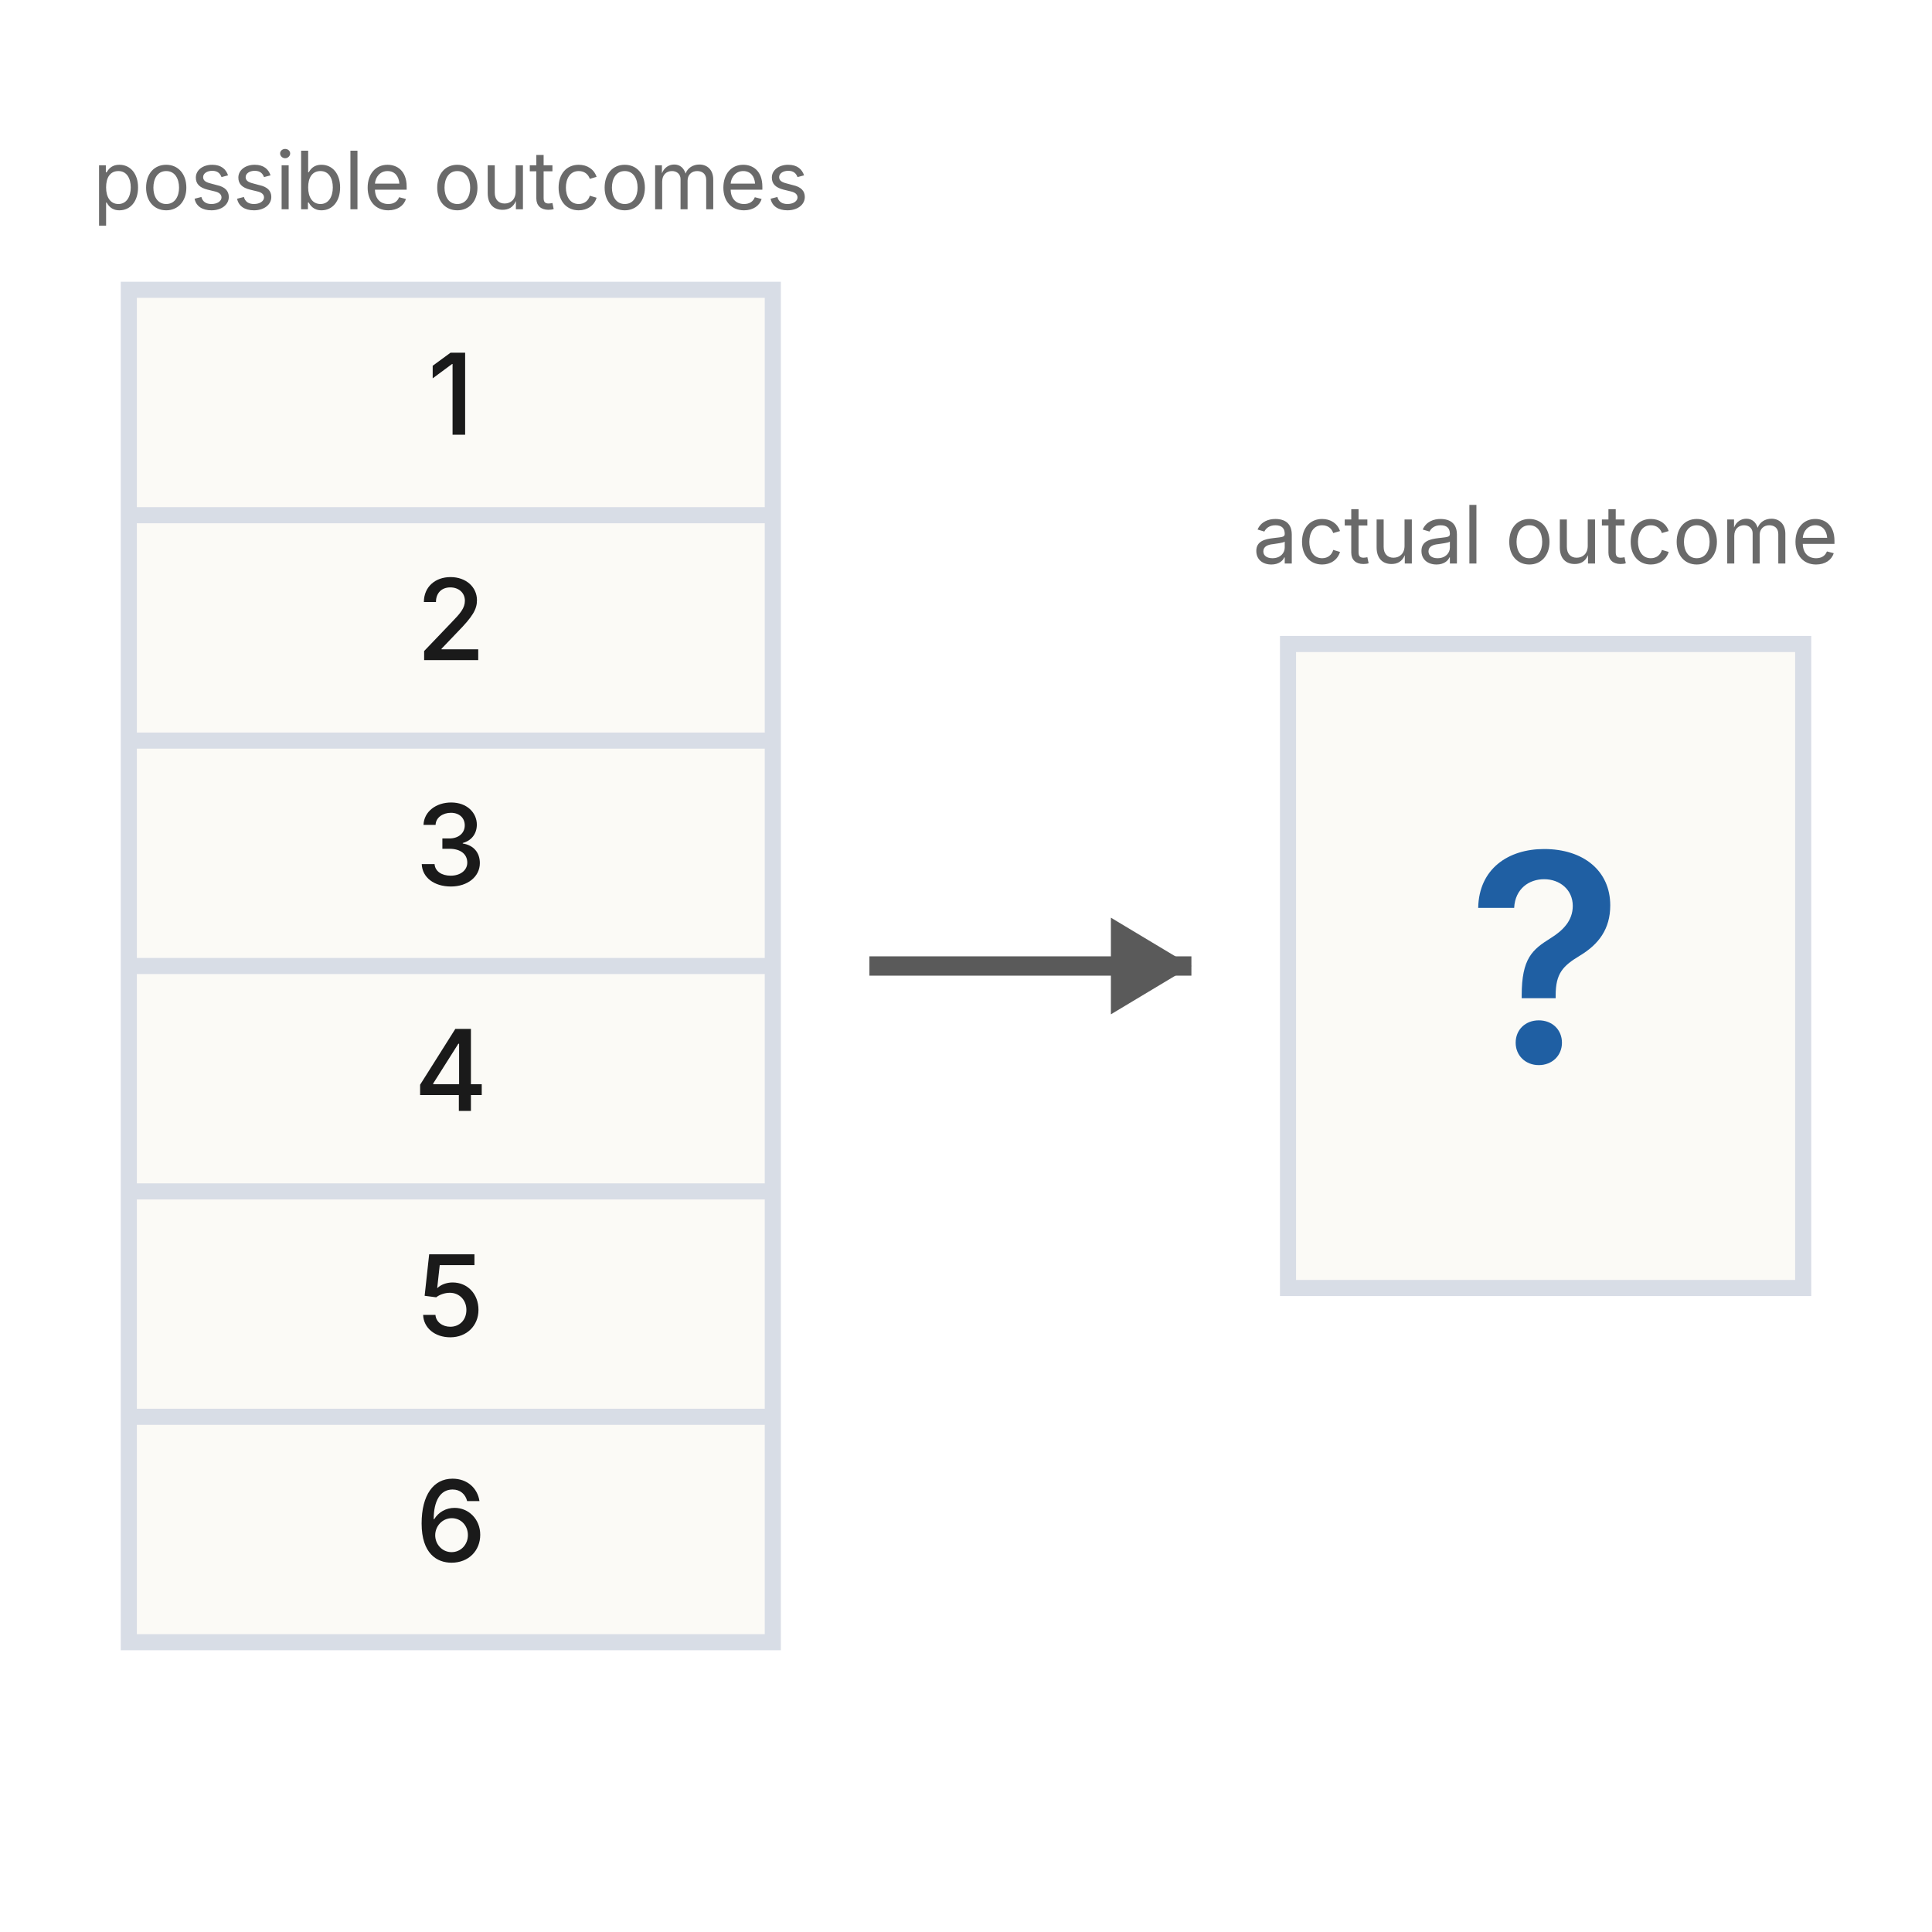
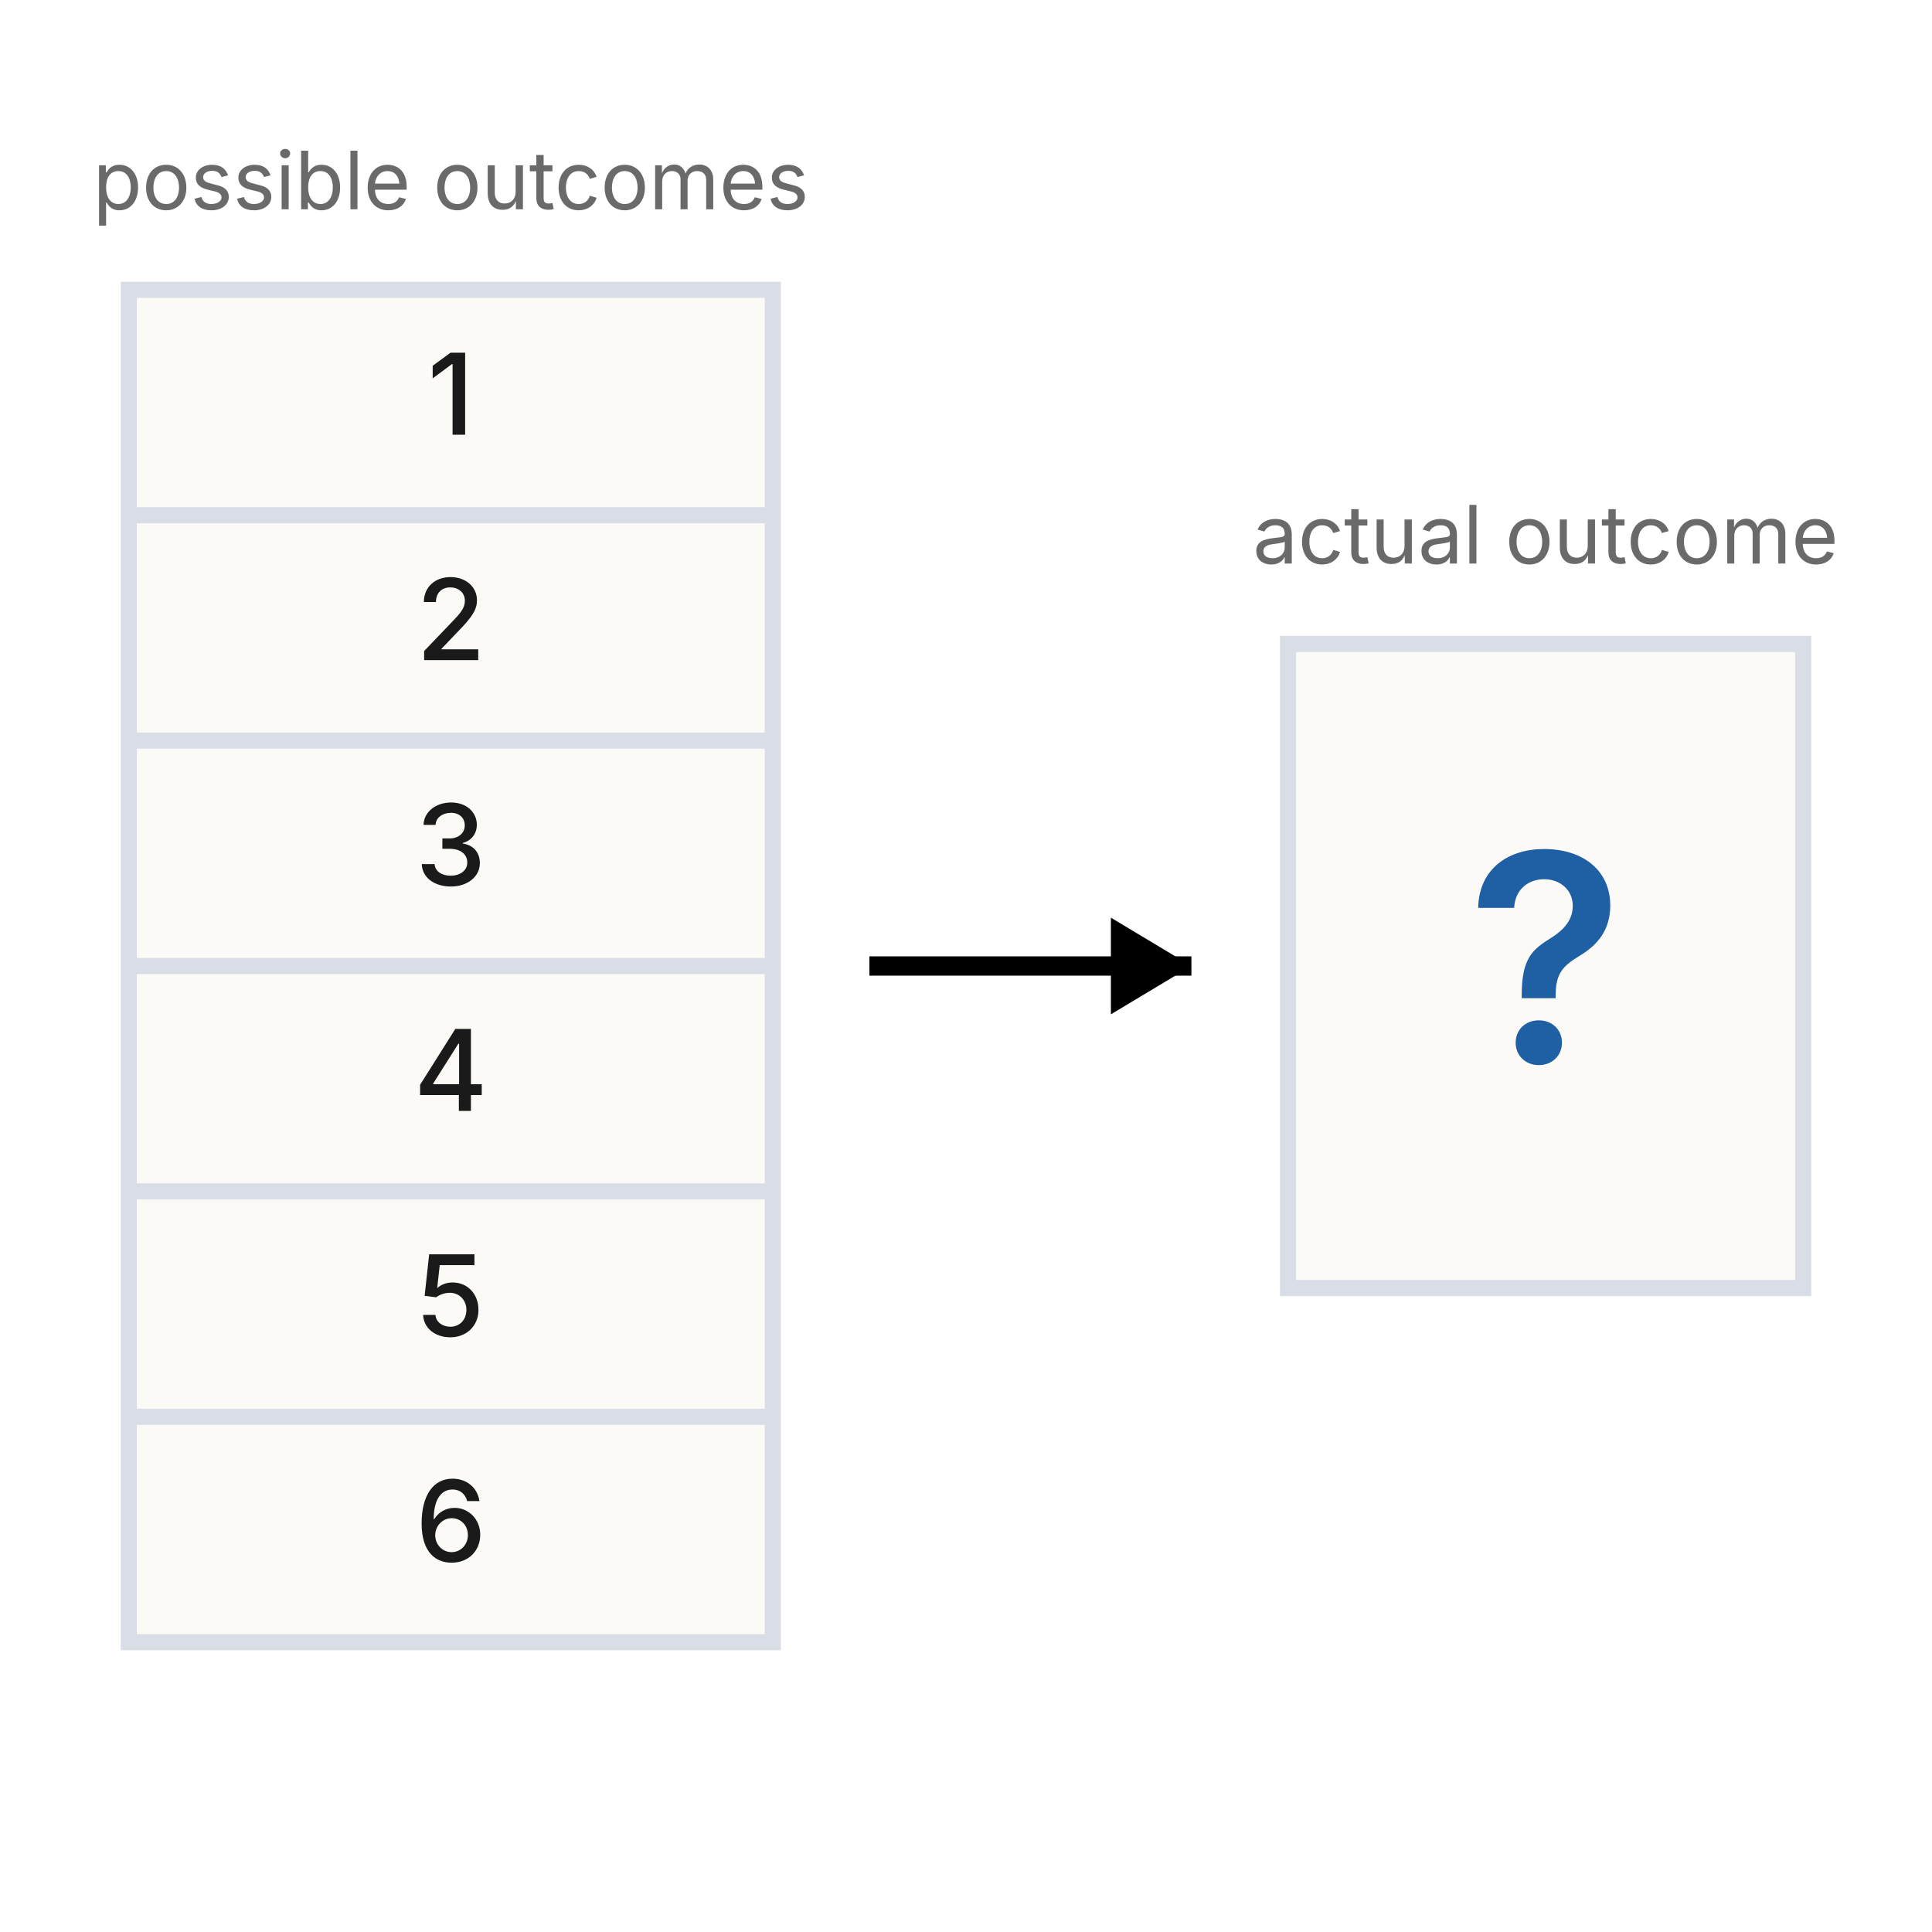
<svg xmlns="http://www.w3.org/2000/svg" viewBox="0 0 120 120" width="220" role="img" aria-label="Random device with mutually exclusive possible outcomes and unknown actual outcome">
  <style>
    .box { fill: #fbfaf6; stroke: #d8dde6; stroke-width: 1; }
    .line { stroke: #d8dde6; stroke-width: 1; }
    .text { font: 400 6px Inter, sans-serif; fill: #1a1a1a; }
    .small { font: 400 5px Inter, sans-serif; fill: #6a6a6a; }
    .num { font: 500 7px Inter, sans-serif; fill: #1a1a1a; }
    .q { font: 600 18px Inter, sans-serif; fill: #1f5fa3; }
-     .arrow { stroke: #5a5a5a; stroke-width: 1.2; fill: none; }
+     .arrow { stroke: #000000; stroke-width: 1.2; fill: none; }
    .label { font: 500 7px Inter, sans-serif; fill: #1a1a1a; }
  </style>
  <rect x="8" y="18" width="40" height="84" class="box" />
  <text x="28" y="13" text-anchor="middle" class="small">possible outcomes</text>
  <line x1="8" y1="32" x2="48" y2="32" class="line" />
  <line x1="8" y1="46" x2="48" y2="46" class="line" />
  <line x1="8" y1="60" x2="48" y2="60" class="line" />
  <line x1="8" y1="74" x2="48" y2="74" class="line" />
  <line x1="8" y1="88" x2="48" y2="88" class="line" />
  <text x="28" y="27" text-anchor="middle" class="num">1</text>
  <text x="28" y="41" text-anchor="middle" class="num">2</text>
  <text x="28" y="55" text-anchor="middle" class="num">3</text>
  <text x="28" y="69" text-anchor="middle" class="num">4</text>
  <text x="28" y="83" text-anchor="middle" class="num">5</text>
  <text x="28" y="97" text-anchor="middle" class="num">6</text>
  <line x1="54" y1="60" x2="74" y2="60" class="arrow" />
-   <polygon points="74,60 69,57 69,63" fill="#5a5a5a" />
+   <polygon points="74,60 69,57 69,63" fill="#000000" />
  <rect x="80" y="40" width="32" height="40" class="box" />
  <text x="96" y="35" text-anchor="middle" class="small">actual outcome</text>
  <text x="96" y="66" text-anchor="middle" class="q">?</text>
</svg>
